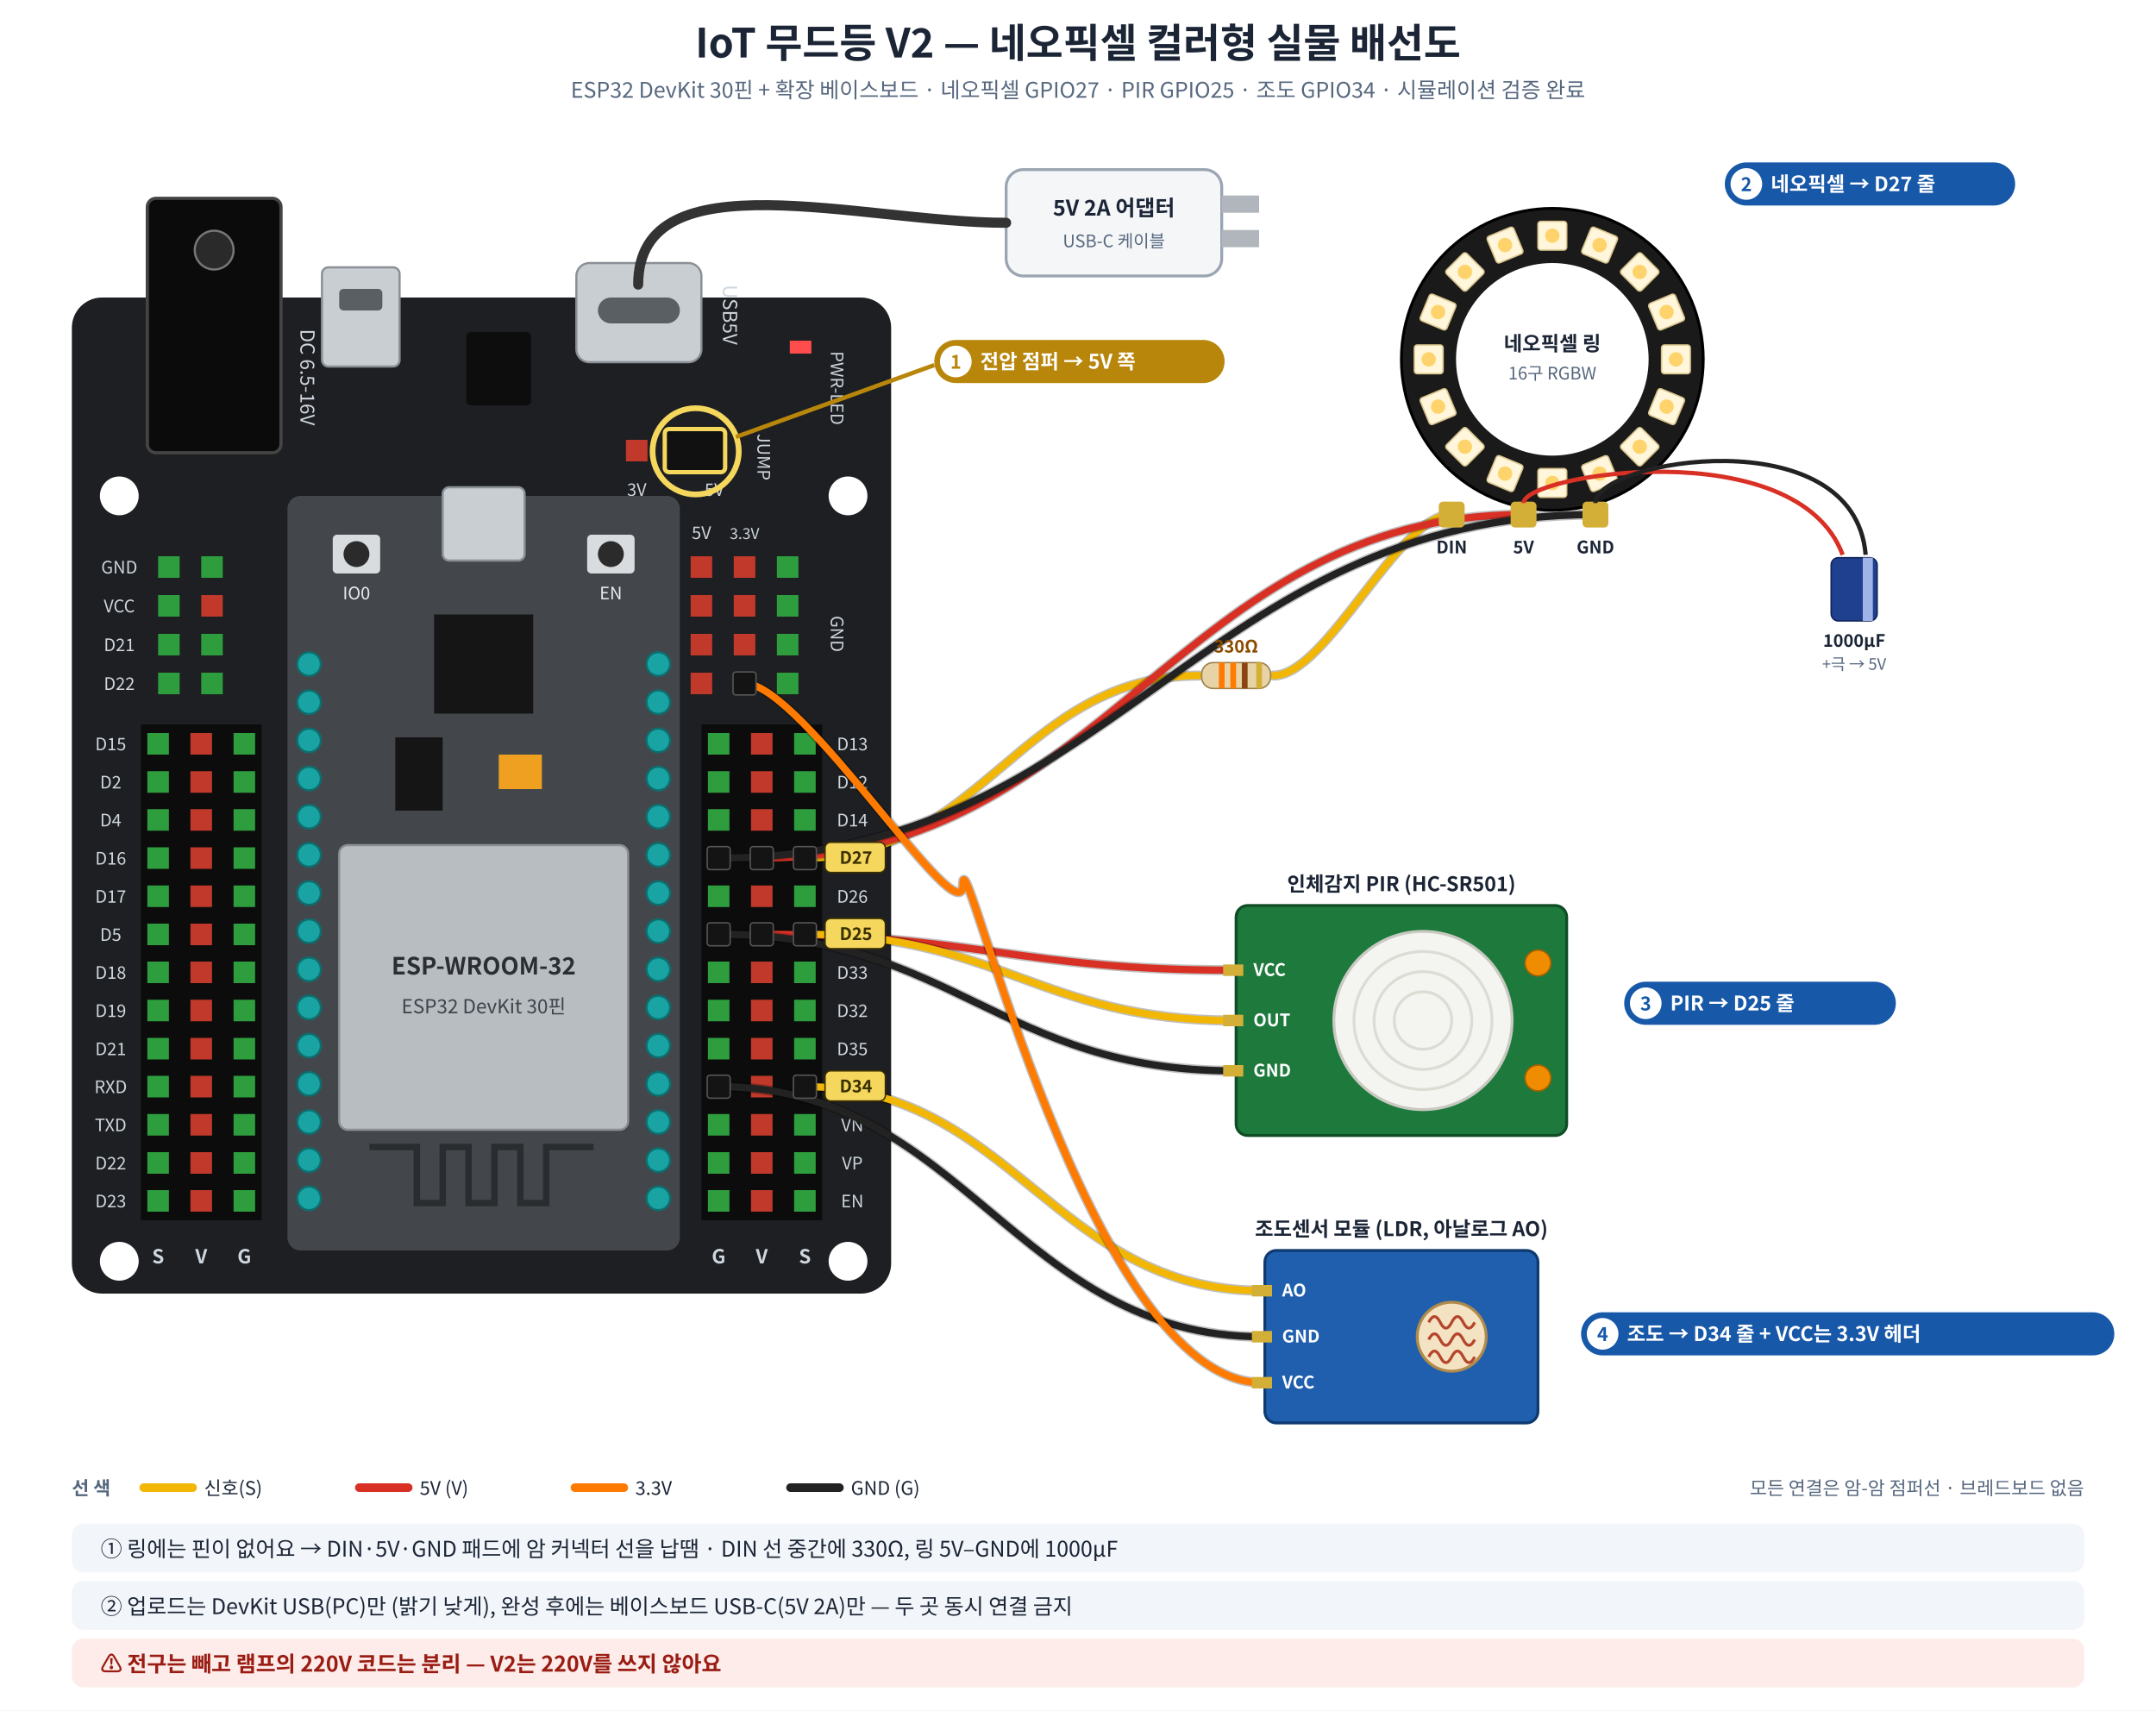
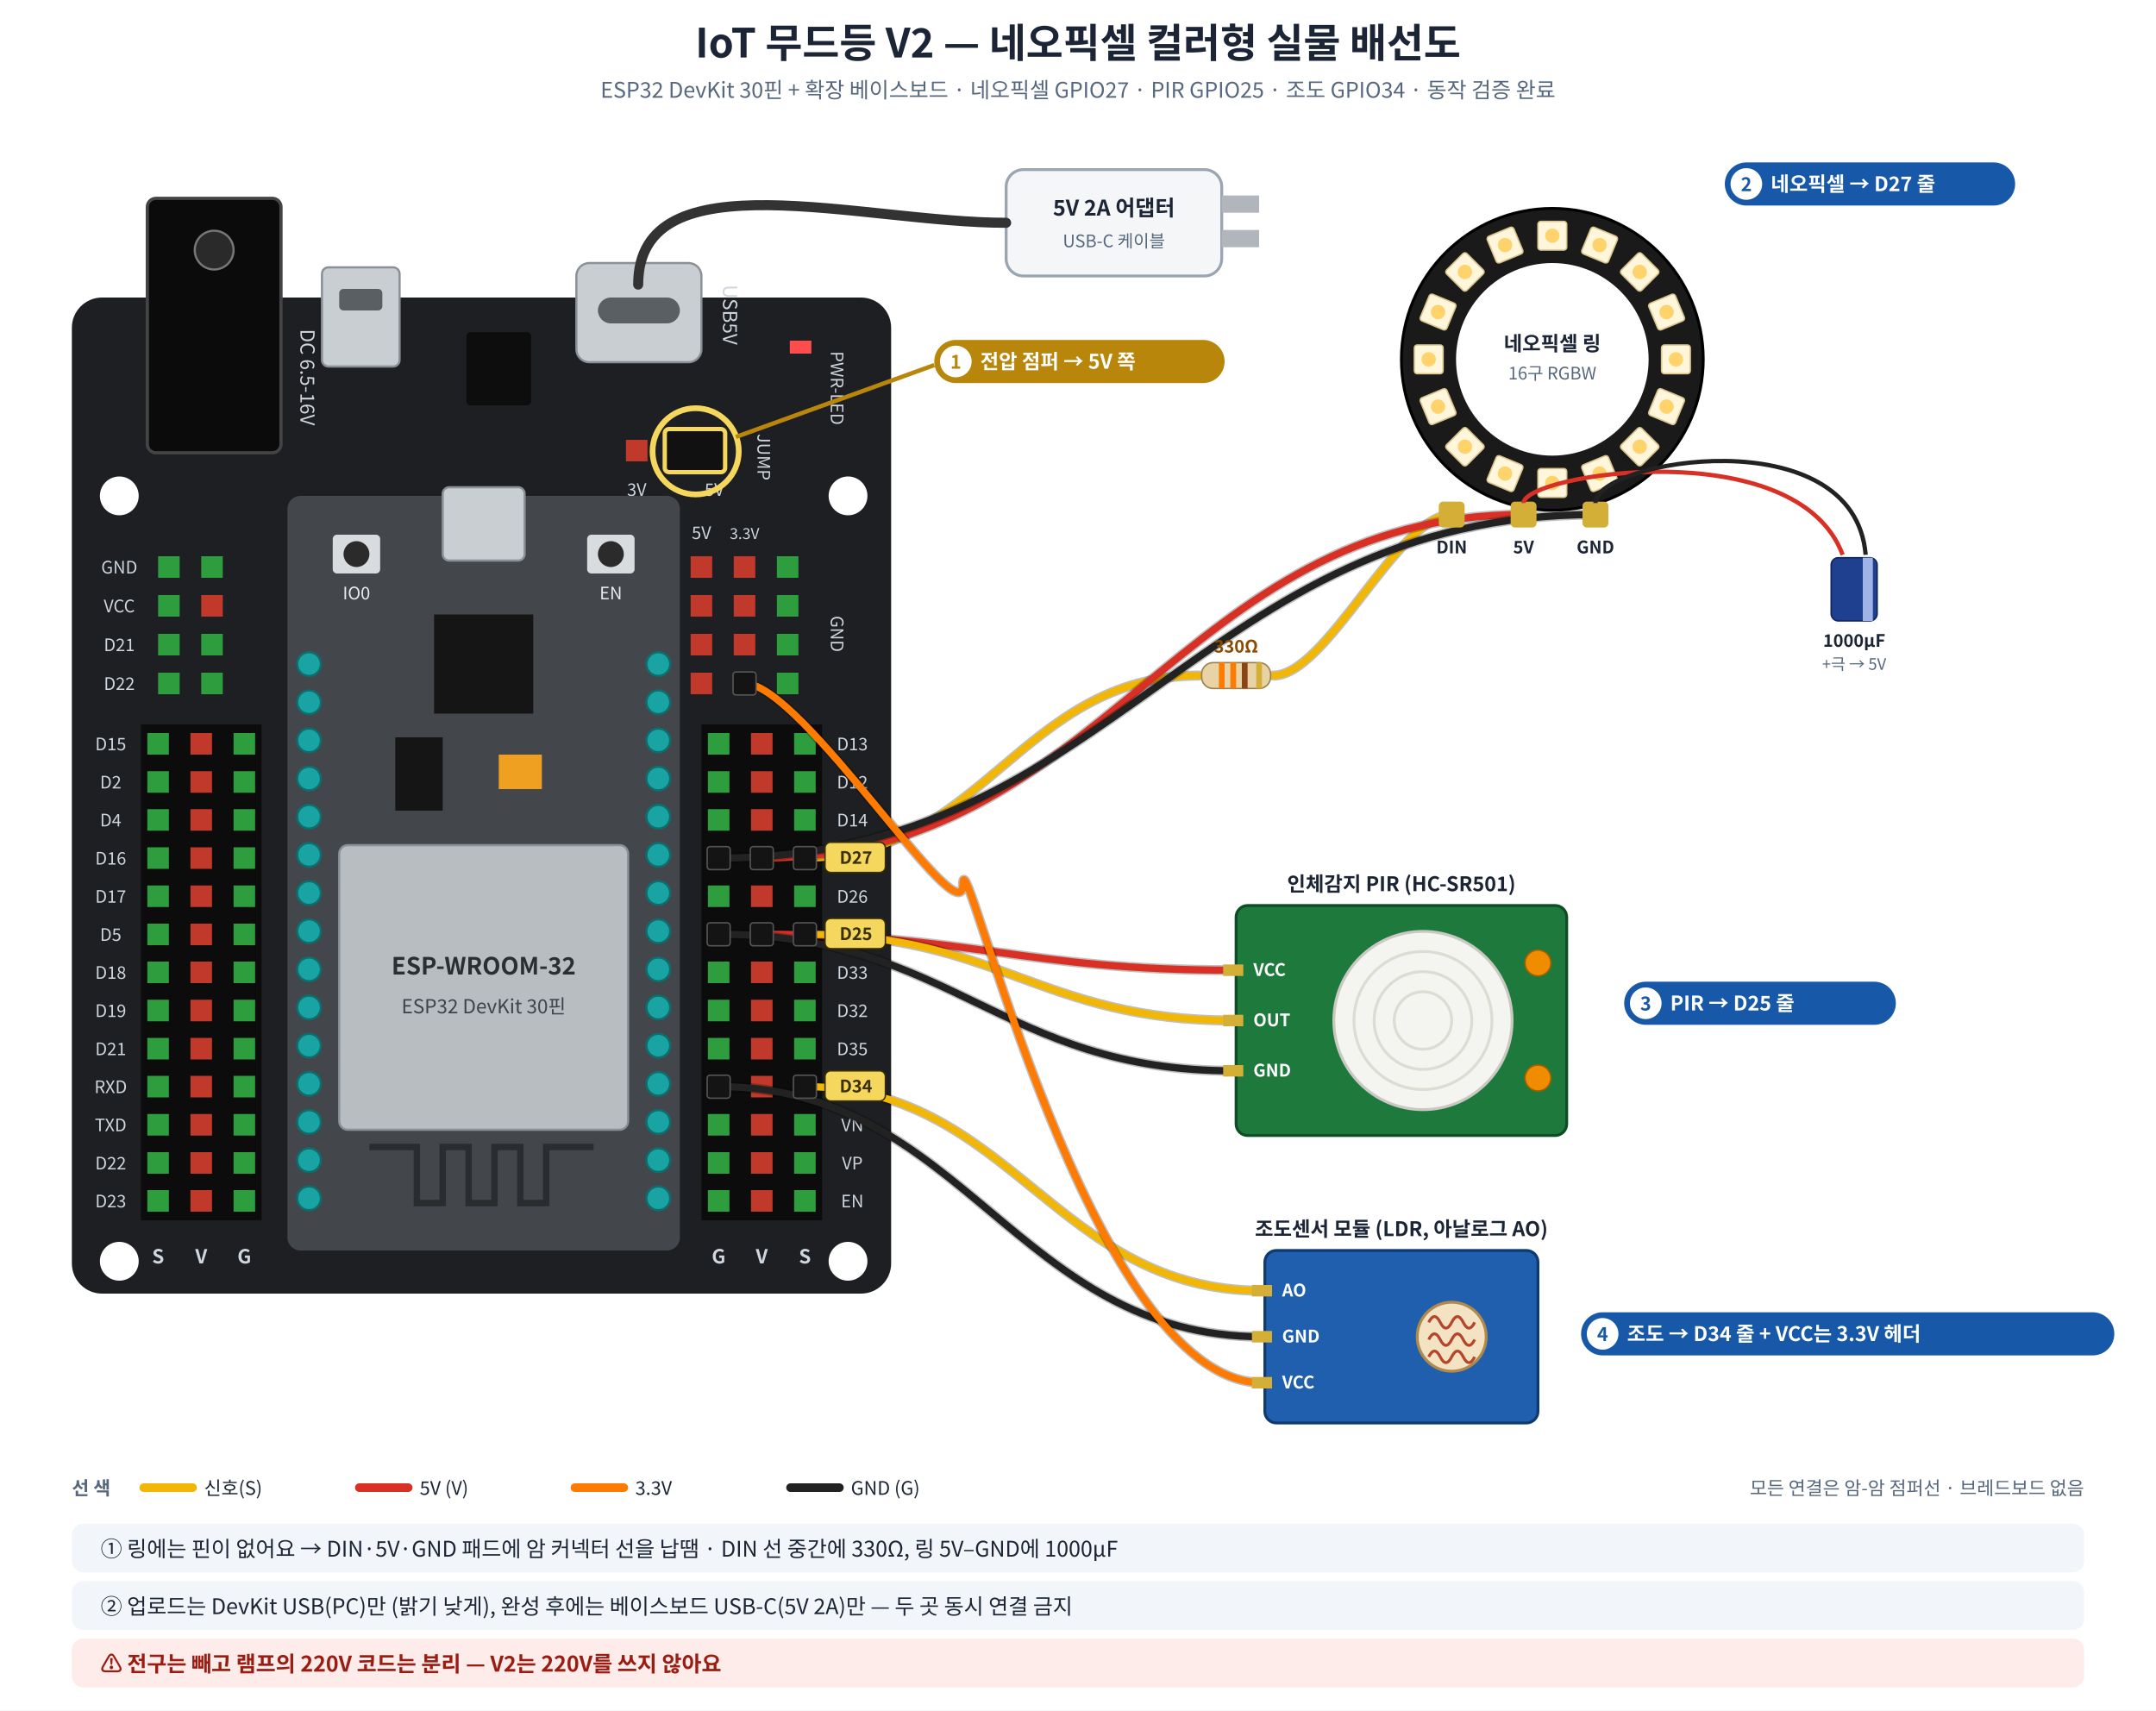
<svg xmlns="http://www.w3.org/2000/svg" width="1500" height="1190" viewBox="0 0 1500 1190" font-family="Pretendard, 'Noto Sans CJK KR', 'WenQuanYi Zen Hei', sans-serif">
  <rect width="1500" height="1190" fill="#ffffff" />
  <text x="750.0" y="40.0" font-size="28" font-weight="bold" fill="#1b2536" text-anchor="middle">IoT 무드등 V2 — 네오픽셀 컬러형 실물 배선도</text>
-   <text x="750.0" y="68.0" font-size="15" fill="#56677e" text-anchor="middle">ESP32 DevKit 30핀 + 확장 베이스보드 · 네오픽셀 GPIO27 · PIR GPIO25 · 조도 GPIO34 · 시뮬레이션 검증 완료</text>
+   <text x="750.0" y="68.0" font-size="15" fill="#56677e" text-anchor="middle">ESP32 DevKit 30핀 + 확장 베이스보드 · 네오픽셀 GPIO27 · PIR GPIO25 · 조도 GPIO34 · 동작 검증 완료</text>
  <g transform="translate(50,120) scale(1.5)">
    <rect x="0" y="58" width="380" height="462" rx="14" fill="#1d1f22" />
    <circle cx="22" cy="150" r="9" fill="#ffffff" />
    <circle cx="360" cy="150" r="9" fill="#ffffff" />
    <circle cx="22" cy="505" r="9" fill="#ffffff" />
    <circle cx="360" cy="505" r="9" fill="#ffffff" />
    <rect x="35" y="12" width="62" height="118" rx="4" fill="#0b0b0b" stroke="#444" stroke-width="1.5" />
    <circle cx="66" cy="36" r="9" fill="#2a2a2a" stroke="#777" />
    <text x="106.0" y="95.0" font-size="9" fill="#cfd6de" text-anchor="middle" transform="rotate(90 106 95)">DC 6.5-16V</text>
    <rect x="116" y="44" width="36" height="46" rx="3" fill="#c9ced3" stroke="#8a9096" />
    <rect x="124" y="54" width="20" height="10" rx="2" fill="#5a5f64" />
    <rect x="183" y="74" width="30" height="34" rx="2" fill="#0d0d0d" />
    <rect x="234" y="42" width="58" height="46" rx="6" fill="#c9ced3" stroke="#8a9096" />
    <rect x="244" y="58" width="38" height="12" rx="6" fill="#5a5f64" />
    <text x="302.0" y="66.0" font-size="9" fill="#cfd6de" text-anchor="middle" transform="rotate(90 302 66)">USB5V</text>
    <rect x="333" y="78" width="10" height="6" fill="#ff4d4d" />
    <text x="352.0" y="100.0" font-size="8" fill="#cfd6de" text-anchor="middle" transform="rotate(90 352 100)">PWR-LED</text>
    <rect x="257" y="124" width="10" height="10" fill="#c0392b" />
    <rect x="275" y="124" width="10" height="10" fill="#2e9d3e" />
    <rect x="293" y="124" width="10" height="10" fill="#c0392b" />
    <rect x="275" y="119" width="28" height="20" rx="2" fill="#111" stroke="#f5d75d" stroke-width="2" />
    <text x="262.0" y="150.0" font-size="8" fill="#cfd6de" text-anchor="middle">3V</text>
    <text x="298.0" y="150.0" font-size="8" fill="#cfd6de" text-anchor="middle">5V</text>
    <text x="318.0" y="132.0" font-size="8" fill="#cfd6de" text-anchor="middle" transform="rotate(90 318 132)">JUMP</text>
    <text x="22.0" y="186.0" font-size="8" fill="#cfd6de" text-anchor="middle">GND</text>
    <rect x="40" y="178" width="10" height="10" fill="#2e9d3e" />
    <rect x="60" y="178" width="10" height="10" fill="#2e9d3e" />
    <text x="22.0" y="204.0" font-size="8" fill="#cfd6de" text-anchor="middle">VCC</text>
    <rect x="40" y="196" width="10" height="10" fill="#2e9d3e" />
    <rect x="60" y="196" width="10" height="10" fill="#c0392b" />
    <text x="22.0" y="222.0" font-size="8" fill="#cfd6de" text-anchor="middle">D21</text>
    <rect x="40" y="214" width="10" height="10" fill="#2e9d3e" />
    <rect x="60" y="214" width="10" height="10" fill="#2e9d3e" />
    <text x="22.0" y="240.0" font-size="8" fill="#cfd6de" text-anchor="middle">D22</text>
    <rect x="40" y="232" width="10" height="10" fill="#2e9d3e" />
    <rect x="60" y="232" width="10" height="10" fill="#2e9d3e" />
    <text x="292.0" y="170.0" font-size="8" fill="#cfd6de" text-anchor="middle">5V</text>
    <text x="312.0" y="170.0" font-size="7" fill="#cfd6de" text-anchor="middle">3.3V</text>
    <text x="352.0" y="214.0" font-size="8" fill="#cfd6de" text-anchor="middle" transform="rotate(90 352 214)">GND</text>
    <rect x="287" y="178" width="10" height="10" fill="#c0392b" />
    <rect x="307" y="178" width="10" height="10" fill="#c0392b" />
    <rect x="327" y="178" width="10" height="10" fill="#2e9d3e" />
    <rect x="287" y="196" width="10" height="10" fill="#c0392b" />
    <rect x="307" y="196" width="10" height="10" fill="#c0392b" />
    <rect x="327" y="196" width="10" height="10" fill="#2e9d3e" />
    <rect x="287" y="214" width="10" height="10" fill="#c0392b" />
    <rect x="307" y="214" width="10" height="10" fill="#c0392b" />
    <rect x="327" y="214" width="10" height="10" fill="#2e9d3e" />
    <rect x="287" y="232" width="10" height="10" fill="#c0392b" />
    <rect x="307" y="232" width="10" height="10" fill="#c0392b" />
    <rect x="327" y="232" width="10" height="10" fill="#2e9d3e" />
    <rect x="100" y="150" width="182" height="350" rx="6" fill="#43474b" />
    <rect x="172" y="146" width="38" height="34" rx="3" fill="#c9ced3" stroke="#8a9096" />
    <rect x="121" y="168" width="22" height="18" rx="2" fill="#d8dcdf" />
    <circle cx="132" cy="177" r="6" fill="#2b2b2b" />
    <text x="132.0" y="198.0" font-size="8" fill="#e8ecef" text-anchor="middle">IO0</text>
    <rect x="239" y="168" width="22" height="18" rx="2" fill="#d8dcdf" />
    <circle cx="250" cy="177" r="6" fill="#2b2b2b" />
    <text x="250.0" y="198.0" font-size="8" fill="#e8ecef" text-anchor="middle">EN</text>
    <rect x="168" y="205" width="46" height="46" fill="#151515" />
    <rect x="150" y="262" width="22" height="34" fill="#151515" />
    <rect x="198" y="270" width="20" height="16" fill="#f0a020" />
    <rect x="124" y="312" width="134" height="132" rx="4" fill="#b8bdc2" stroke="#8a9096" />
    <text x="191.0" y="372.0" font-size="11" font-weight="bold" fill="#2b2f33" text-anchor="middle">ESP-WROOM-32</text>
    <text x="191.0" y="390.0" font-size="9" fill="#3d434a" text-anchor="middle">ESP32 DevKit 30핀</text>
    <path d="M138 452 h22 v26 h12 v-26 h12 v26 h12 v-26 h12 v26 h12 v-26 h22" fill="none" stroke="#2a2d30" stroke-width="3" />
    <circle cx="110" cy="228.0" r="5.5" fill="#1aa3a3" stroke="#0d6e6e" />
    <circle cx="272" cy="228.0" r="5.5" fill="#1aa3a3" stroke="#0d6e6e" />
    <circle cx="110" cy="245.7" r="5.5" fill="#1aa3a3" stroke="#0d6e6e" />
    <circle cx="272" cy="245.7" r="5.5" fill="#1aa3a3" stroke="#0d6e6e" />
    <circle cx="110" cy="263.4" r="5.5" fill="#1aa3a3" stroke="#0d6e6e" />
    <circle cx="272" cy="263.4" r="5.5" fill="#1aa3a3" stroke="#0d6e6e" />
    <circle cx="110" cy="281.1" r="5.5" fill="#1aa3a3" stroke="#0d6e6e" />
    <circle cx="272" cy="281.1" r="5.5" fill="#1aa3a3" stroke="#0d6e6e" />
    <circle cx="110" cy="298.8" r="5.5" fill="#1aa3a3" stroke="#0d6e6e" />
    <circle cx="272" cy="298.8" r="5.5" fill="#1aa3a3" stroke="#0d6e6e" />
    <circle cx="110" cy="316.5" r="5.5" fill="#1aa3a3" stroke="#0d6e6e" />
    <circle cx="272" cy="316.5" r="5.5" fill="#1aa3a3" stroke="#0d6e6e" />
    <circle cx="110" cy="334.2" r="5.5" fill="#1aa3a3" stroke="#0d6e6e" />
    <circle cx="272" cy="334.2" r="5.5" fill="#1aa3a3" stroke="#0d6e6e" />
    <circle cx="110" cy="351.9" r="5.5" fill="#1aa3a3" stroke="#0d6e6e" />
    <circle cx="272" cy="351.9" r="5.5" fill="#1aa3a3" stroke="#0d6e6e" />
    <circle cx="110" cy="369.6" r="5.5" fill="#1aa3a3" stroke="#0d6e6e" />
    <circle cx="272" cy="369.6" r="5.5" fill="#1aa3a3" stroke="#0d6e6e" />
    <circle cx="110" cy="387.3" r="5.5" fill="#1aa3a3" stroke="#0d6e6e" />
    <circle cx="272" cy="387.3" r="5.5" fill="#1aa3a3" stroke="#0d6e6e" />
    <circle cx="110" cy="405.0" r="5.5" fill="#1aa3a3" stroke="#0d6e6e" />
    <circle cx="272" cy="405.0" r="5.5" fill="#1aa3a3" stroke="#0d6e6e" />
    <circle cx="110" cy="422.7" r="5.5" fill="#1aa3a3" stroke="#0d6e6e" />
    <circle cx="272" cy="422.7" r="5.5" fill="#1aa3a3" stroke="#0d6e6e" />
    <circle cx="110" cy="440.4" r="5.5" fill="#1aa3a3" stroke="#0d6e6e" />
    <circle cx="272" cy="440.4" r="5.5" fill="#1aa3a3" stroke="#0d6e6e" />
    <circle cx="110" cy="458.1" r="5.5" fill="#1aa3a3" stroke="#0d6e6e" />
    <circle cx="272" cy="458.1" r="5.5" fill="#1aa3a3" stroke="#0d6e6e" />
    <circle cx="110" cy="475.8" r="5.5" fill="#1aa3a3" stroke="#0d6e6e" />
    <circle cx="272" cy="475.8" r="5.5" fill="#1aa3a3" stroke="#0d6e6e" />
    <rect x="32" y="256" width="56" height="230" fill="#0c0c0c" />
    <rect x="35" y="260.0" width="10" height="10" fill="#2e9d3e" />
    <rect x="55" y="260.0" width="10" height="10" fill="#c0392b" />
    <rect x="75" y="260.0" width="10" height="10" fill="#2e9d3e" />
    <text x="18.0" y="268.0" font-size="8" fill="#cfd6de" text-anchor="middle">D15</text>
    <rect x="35" y="277.7" width="10" height="10" fill="#2e9d3e" />
    <rect x="55" y="277.7" width="10" height="10" fill="#c0392b" />
    <rect x="75" y="277.7" width="10" height="10" fill="#2e9d3e" />
    <text x="18.0" y="285.7" font-size="8" fill="#cfd6de" text-anchor="middle">D2</text>
    <rect x="35" y="295.3" width="10" height="10" fill="#2e9d3e" />
    <rect x="55" y="295.3" width="10" height="10" fill="#c0392b" />
    <rect x="75" y="295.3" width="10" height="10" fill="#2e9d3e" />
    <text x="18.0" y="303.3" font-size="8" fill="#cfd6de" text-anchor="middle">D4</text>
    <rect x="35" y="313.0" width="10" height="10" fill="#2e9d3e" />
    <rect x="55" y="313.0" width="10" height="10" fill="#c0392b" />
    <rect x="75" y="313.0" width="10" height="10" fill="#2e9d3e" />
    <text x="18.0" y="321.0" font-size="8" fill="#cfd6de" text-anchor="middle">D16</text>
    <rect x="35" y="330.7" width="10" height="10" fill="#2e9d3e" />
    <rect x="55" y="330.7" width="10" height="10" fill="#c0392b" />
    <rect x="75" y="330.7" width="10" height="10" fill="#2e9d3e" />
    <text x="18.0" y="338.7" font-size="8" fill="#cfd6de" text-anchor="middle">D17</text>
    <rect x="35" y="348.4" width="10" height="10" fill="#2e9d3e" />
    <rect x="55" y="348.4" width="10" height="10" fill="#c0392b" />
    <rect x="75" y="348.4" width="10" height="10" fill="#2e9d3e" />
    <text x="18.0" y="356.4" font-size="8" fill="#cfd6de" text-anchor="middle">D5</text>
    <rect x="35" y="366.0" width="10" height="10" fill="#2e9d3e" />
    <rect x="55" y="366.0" width="10" height="10" fill="#c0392b" />
    <rect x="75" y="366.0" width="10" height="10" fill="#2e9d3e" />
    <text x="18.0" y="374.0" font-size="8" fill="#cfd6de" text-anchor="middle">D18</text>
    <rect x="35" y="383.7" width="10" height="10" fill="#2e9d3e" />
    <rect x="55" y="383.7" width="10" height="10" fill="#c0392b" />
    <rect x="75" y="383.7" width="10" height="10" fill="#2e9d3e" />
    <text x="18.0" y="391.7" font-size="8" fill="#cfd6de" text-anchor="middle">D19</text>
    <rect x="35" y="401.4" width="10" height="10" fill="#2e9d3e" />
    <rect x="55" y="401.4" width="10" height="10" fill="#c0392b" />
    <rect x="75" y="401.4" width="10" height="10" fill="#2e9d3e" />
    <text x="18.0" y="409.4" font-size="8" fill="#cfd6de" text-anchor="middle">D21</text>
    <rect x="35" y="419.0" width="10" height="10" fill="#2e9d3e" />
    <rect x="55" y="419.0" width="10" height="10" fill="#c0392b" />
    <rect x="75" y="419.0" width="10" height="10" fill="#2e9d3e" />
    <text x="18.0" y="427.0" font-size="8" fill="#cfd6de" text-anchor="middle">RXD</text>
    <rect x="35" y="436.7" width="10" height="10" fill="#2e9d3e" />
    <rect x="55" y="436.7" width="10" height="10" fill="#c0392b" />
    <rect x="75" y="436.7" width="10" height="10" fill="#2e9d3e" />
    <text x="18.0" y="444.7" font-size="8" fill="#cfd6de" text-anchor="middle">TXD</text>
    <rect x="35" y="454.4" width="10" height="10" fill="#2e9d3e" />
    <rect x="55" y="454.4" width="10" height="10" fill="#c0392b" />
    <rect x="75" y="454.4" width="10" height="10" fill="#2e9d3e" />
    <text x="18.0" y="462.4" font-size="8" fill="#cfd6de" text-anchor="middle">D22</text>
    <rect x="35" y="472.0" width="10" height="10" fill="#2e9d3e" />
    <rect x="55" y="472.0" width="10" height="10" fill="#c0392b" />
    <rect x="75" y="472.0" width="10" height="10" fill="#2e9d3e" />
    <text x="18.0" y="480.0" font-size="8" fill="#cfd6de" text-anchor="middle">D23</text>
    <text x="40.0" y="506.0" font-size="9" font-weight="bold" fill="#cfd6de" text-anchor="middle">S</text>
    <text x="60.0" y="506.0" font-size="9" font-weight="bold" fill="#cfd6de" text-anchor="middle">V</text>
    <text x="80.0" y="506.0" font-size="9" font-weight="bold" fill="#cfd6de" text-anchor="middle">G</text>
    <rect x="292" y="256" width="56" height="230" fill="#0c0c0c" />
    <rect x="295" y="260.0" width="10" height="10" fill="#2e9d3e" />
    <rect x="315" y="260.0" width="10" height="10" fill="#c0392b" />
    <rect x="335" y="260.0" width="10" height="10" fill="#2e9d3e" />
    <text x="362.0" y="268.0" font-size="8" fill="#cfd6de" text-anchor="middle">D13</text>
    <rect x="295" y="277.7" width="10" height="10" fill="#2e9d3e" />
    <rect x="315" y="277.7" width="10" height="10" fill="#c0392b" />
    <rect x="335" y="277.7" width="10" height="10" fill="#2e9d3e" />
    <text x="362.0" y="285.7" font-size="8" fill="#cfd6de" text-anchor="middle">D12</text>
    <rect x="295" y="295.3" width="10" height="10" fill="#2e9d3e" />
    <rect x="315" y="295.3" width="10" height="10" fill="#c0392b" />
    <rect x="335" y="295.3" width="10" height="10" fill="#2e9d3e" />
    <text x="362.0" y="303.3" font-size="8" fill="#cfd6de" text-anchor="middle">D14</text>
    <rect x="295" y="313.0" width="10" height="10" fill="#2e9d3e" />
    <rect x="315" y="313.0" width="10" height="10" fill="#c0392b" />
    <rect x="335" y="313.0" width="10" height="10" fill="#2e9d3e" />
    <text x="362.0" y="321.0" font-size="8" fill="#cfd6de" text-anchor="middle">D27</text>
    <rect x="295" y="330.7" width="10" height="10" fill="#2e9d3e" />
    <rect x="315" y="330.7" width="10" height="10" fill="#c0392b" />
    <rect x="335" y="330.7" width="10" height="10" fill="#2e9d3e" />
    <text x="362.0" y="338.7" font-size="8" fill="#cfd6de" text-anchor="middle">D26</text>
    <rect x="295" y="348.4" width="10" height="10" fill="#2e9d3e" />
    <rect x="315" y="348.4" width="10" height="10" fill="#c0392b" />
    <rect x="335" y="348.4" width="10" height="10" fill="#2e9d3e" />
    <text x="362.0" y="356.4" font-size="8" fill="#cfd6de" text-anchor="middle">D25</text>
    <rect x="295" y="366.0" width="10" height="10" fill="#2e9d3e" />
    <rect x="315" y="366.0" width="10" height="10" fill="#c0392b" />
    <rect x="335" y="366.0" width="10" height="10" fill="#2e9d3e" />
    <text x="362.0" y="374.0" font-size="8" fill="#cfd6de" text-anchor="middle">D33</text>
    <rect x="295" y="383.7" width="10" height="10" fill="#2e9d3e" />
    <rect x="315" y="383.7" width="10" height="10" fill="#c0392b" />
    <rect x="335" y="383.7" width="10" height="10" fill="#2e9d3e" />
    <text x="362.0" y="391.7" font-size="8" fill="#cfd6de" text-anchor="middle">D32</text>
    <rect x="295" y="401.4" width="10" height="10" fill="#2e9d3e" />
    <rect x="315" y="401.4" width="10" height="10" fill="#c0392b" />
    <rect x="335" y="401.4" width="10" height="10" fill="#2e9d3e" />
    <text x="362.0" y="409.4" font-size="8" fill="#cfd6de" text-anchor="middle">D35</text>
    <rect x="295" y="419.0" width="10" height="10" fill="#2e9d3e" />
    <rect x="315" y="419.0" width="10" height="10" fill="#c0392b" />
    <rect x="335" y="419.0" width="10" height="10" fill="#2e9d3e" />
    <text x="362.0" y="427.0" font-size="8" fill="#cfd6de" text-anchor="middle">D34</text>
    <rect x="295" y="436.7" width="10" height="10" fill="#2e9d3e" />
    <rect x="315" y="436.7" width="10" height="10" fill="#c0392b" />
    <rect x="335" y="436.7" width="10" height="10" fill="#2e9d3e" />
    <text x="362.0" y="444.7" font-size="8" fill="#cfd6de" text-anchor="middle">VN</text>
    <rect x="295" y="454.4" width="10" height="10" fill="#2e9d3e" />
    <rect x="315" y="454.4" width="10" height="10" fill="#c0392b" />
    <rect x="335" y="454.4" width="10" height="10" fill="#2e9d3e" />
    <text x="362.0" y="462.4" font-size="8" fill="#cfd6de" text-anchor="middle">VP</text>
    <rect x="295" y="472.0" width="10" height="10" fill="#2e9d3e" />
    <rect x="315" y="472.0" width="10" height="10" fill="#c0392b" />
    <rect x="335" y="472.0" width="10" height="10" fill="#2e9d3e" />
    <text x="362.0" y="480.0" font-size="8" fill="#cfd6de" text-anchor="middle">EN</text>
    <text x="300.0" y="506.0" font-size="9" font-weight="bold" fill="#cfd6de" text-anchor="middle">G</text>
    <text x="320.0" y="506.0" font-size="9" font-weight="bold" fill="#cfd6de" text-anchor="middle">V</text>
    <text x="340.0" y="506.0" font-size="9" font-weight="bold" fill="#cfd6de" text-anchor="middle">S</text>
  </g>
  <path d="M560.0 597.0 C 683.3 597.0, 710.7 470.0, 834.0 470.0" fill="none" stroke="#000" stroke-opacity="0.25" stroke-width="7" stroke-linecap="round" />
  <path d="M560.0 597.0 C 683.3 597.0, 710.7 470.0, 834.0 470.0" fill="none" stroke="#f2b705" stroke-width="5" stroke-linecap="round" />
  <path d="M886.0 470.0 C 923.2 470.0, 972.8 358.0, 1010.0 358.0" fill="none" stroke="#000" stroke-opacity="0.25" stroke-width="7" stroke-linecap="round" />
  <path d="M886.0 470.0 C 923.2 470.0, 972.8 358.0, 1010.0 358.0" fill="none" stroke="#f2b705" stroke-width="5" stroke-linecap="round" />
  <path d="M530.0 597.0 C 768.5 597.0, 821.5 358.0, 1060.0 358.0" fill="none" stroke="#000" stroke-opacity="0.25" stroke-width="7" stroke-linecap="round" />
  <path d="M530.0 597.0 C 768.5 597.0, 821.5 358.0, 1060.0 358.0" fill="none" stroke="#d93025" stroke-width="5" stroke-linecap="round" />
  <path d="M500.0 597.0 C 774.5 597.0, 835.5 358.0, 1110.0 358.0" fill="none" stroke="#000" stroke-opacity="0.25" stroke-width="7" stroke-linecap="round" />
  <path d="M500.0 597.0 C 774.5 597.0, 835.5 358.0, 1110.0 358.0" fill="none" stroke="#222222" stroke-width="5" stroke-linecap="round" />
  <circle cx="1080" cy="250" r="105" fill="#1a1a1a" stroke="#000" stroke-width="2" />
  <circle cx="1080" cy="250" r="67" fill="#ffffff" />
  <rect x="1070.0" y="154.0" width="20" height="20" rx="2" fill="#fff6dc" stroke="#d8c48c" transform="rotate(-90.0 1080.0 164.0)" />
  <circle cx="1080.0" cy="164.0" r="5" fill="#ffd36b" />
  <rect x="1102.9" y="160.5" width="20" height="20" rx="2" fill="#fff6dc" stroke="#d8c48c" transform="rotate(-67.5 1112.9 170.5)" />
  <circle cx="1112.9" cy="170.5" r="5" fill="#ffd36b" />
  <rect x="1130.8" y="179.2" width="20" height="20" rx="2" fill="#fff6dc" stroke="#d8c48c" transform="rotate(-45.0 1140.8 189.2)" />
  <circle cx="1140.8" cy="189.2" r="5" fill="#ffd36b" />
  <rect x="1149.5" y="207.1" width="20" height="20" rx="2" fill="#fff6dc" stroke="#d8c48c" transform="rotate(-22.5 1159.5 217.1)" />
  <circle cx="1159.5" cy="217.1" r="5" fill="#ffd36b" />
  <rect x="1156.0" y="240.0" width="20" height="20" rx="2" fill="#fff6dc" stroke="#d8c48c" transform="rotate(0.0 1166.0 250.0)" />
  <circle cx="1166.0" cy="250.0" r="5" fill="#ffd36b" />
  <rect x="1149.5" y="272.9" width="20" height="20" rx="2" fill="#fff6dc" stroke="#d8c48c" transform="rotate(22.5 1159.5 282.9)" />
  <circle cx="1159.5" cy="282.9" r="5" fill="#ffd36b" />
  <rect x="1130.8" y="300.8" width="20" height="20" rx="2" fill="#fff6dc" stroke="#d8c48c" transform="rotate(45.0 1140.8 310.8)" />
  <circle cx="1140.8" cy="310.8" r="5" fill="#ffd36b" />
  <rect x="1102.9" y="319.5" width="20" height="20" rx="2" fill="#fff6dc" stroke="#d8c48c" transform="rotate(67.5 1112.9 329.5)" />
  <circle cx="1112.9" cy="329.5" r="5" fill="#ffd36b" />
  <rect x="1070.0" y="326.0" width="20" height="20" rx="2" fill="#fff6dc" stroke="#d8c48c" transform="rotate(90.0 1080.0 336.0)" />
  <circle cx="1080.0" cy="336.0" r="5" fill="#ffd36b" />
  <rect x="1037.1" y="319.5" width="20" height="20" rx="2" fill="#fff6dc" stroke="#d8c48c" transform="rotate(112.5 1047.1 329.5)" />
  <circle cx="1047.1" cy="329.5" r="5" fill="#ffd36b" />
  <rect x="1009.2" y="300.8" width="20" height="20" rx="2" fill="#fff6dc" stroke="#d8c48c" transform="rotate(135.0 1019.2 310.8)" />
  <circle cx="1019.2" cy="310.8" r="5" fill="#ffd36b" />
  <rect x="990.5" y="272.9" width="20" height="20" rx="2" fill="#fff6dc" stroke="#d8c48c" transform="rotate(157.5 1000.5 282.9)" />
  <circle cx="1000.5" cy="282.9" r="5" fill="#ffd36b" />
  <rect x="984.0" y="240.0" width="20" height="20" rx="2" fill="#fff6dc" stroke="#d8c48c" transform="rotate(180.0 994.0 250.0)" />
  <circle cx="994.0" cy="250.0" r="5" fill="#ffd36b" />
  <rect x="990.5" y="207.1" width="20" height="20" rx="2" fill="#fff6dc" stroke="#d8c48c" transform="rotate(202.5 1000.5 217.1)" />
  <circle cx="1000.5" cy="217.1" r="5" fill="#ffd36b" />
  <rect x="1009.2" y="179.2" width="20" height="20" rx="2" fill="#fff6dc" stroke="#d8c48c" transform="rotate(225.0 1019.2 189.2)" />
  <circle cx="1019.2" cy="189.2" r="5" fill="#ffd36b" />
  <rect x="1037.1" y="160.5" width="20" height="20" rx="2" fill="#fff6dc" stroke="#d8c48c" transform="rotate(247.5 1047.1 170.5)" />
  <circle cx="1047.1" cy="170.5" r="5" fill="#ffd36b" />
  <text x="1080.0" y="244.0" font-size="14" font-weight="bold" fill="#1b2536" text-anchor="middle">네오픽셀 링</text>
  <text x="1080.0" y="264.0" font-size="12" fill="#56677e" text-anchor="middle">16구 RGBW</text>
  <rect x="1001" y="349" width="18" height="18" rx="3" fill="#d4af37" />
  <text x="1010.0" y="385.0" font-size="12" font-weight="bold" fill="#1b2536" text-anchor="middle">DIN</text>
  <rect x="1051" y="349" width="18" height="18" rx="3" fill="#d4af37" />
  <text x="1060.0" y="385.0" font-size="12" font-weight="bold" fill="#1b2536" text-anchor="middle">5V</text>
  <rect x="1101" y="349" width="18" height="18" rx="3" fill="#d4af37" />
  <text x="1110.0" y="385.0" font-size="12" font-weight="bold" fill="#1b2536" text-anchor="middle">GND</text>
  <rect x="836" y="461" width="48" height="18" rx="8" fill="#e8d3a6" stroke="#9a7f4a" />
  <rect x="848" y="461" width="4" height="18" fill="#ff7a00" />
  <rect x="856" y="461" width="4" height="18" fill="#ff7a00" />
  <rect x="864" y="461" width="4" height="18" fill="#8b4513" />
  <rect x="874" y="461" width="4" height="18" fill="#d4af37" />
  <text x="860.0" y="454.0" font-size="12" font-weight="bold" fill="#8a4b00" text-anchor="middle">330Ω</text>
  <path d="M1060 350 C 1060 330, 1250 300, 1282 386" fill="none" stroke="#d93025" stroke-width="3" />
  <path d="M1110 350 C 1110 320, 1290 290, 1298 386" fill="none" stroke="#222222" stroke-width="3" />
  <rect x="1274" y="388" width="32" height="44" rx="5" fill="#1f3f8f" stroke="#10245a" />
  <rect x="1296" y="388" width="7" height="44" fill="#9fb3e6" />
  <text x="1290.0" y="450.0" font-size="12" font-weight="bold" fill="#1b2536" text-anchor="middle">1000µF</text>
  <text x="1290.0" y="466.0" font-size="11" fill="#56677e" text-anchor="middle">+극 → 5V</text>
  <rect x="492.0" y="589.015" width="16" height="16" rx="2" fill="#141414" stroke="#555" stroke-width="1" />
  <rect x="522.0" y="589.015" width="16" height="16" rx="2" fill="#141414" stroke="#555" stroke-width="1" />
  <rect x="552.0" y="589.015" width="16" height="16" rx="2" fill="#141414" stroke="#555" stroke-width="1" />
  <path d="M530.0 650.0 C 677.6 650.0, 710.4 675.0, 858.0 675.0" fill="none" stroke="#000" stroke-opacity="0.25" stroke-width="7" stroke-linecap="round" />
  <path d="M530.0 650.0 C 677.6 650.0, 710.4 675.0, 858.0 675.0" fill="none" stroke="#d93025" stroke-width="5" stroke-linecap="round" />
  <path d="M560.0 650.0 C 694.1 650.0, 723.9 710.0, 858.0 710.0" fill="none" stroke="#000" stroke-opacity="0.25" stroke-width="7" stroke-linecap="round" />
  <path d="M560.0 650.0 C 694.1 650.0, 723.9 710.0, 858.0 710.0" fill="none" stroke="#f2b705" stroke-width="5" stroke-linecap="round" />
  <path d="M500.0 650.0 C 661.1 650.0, 696.9 745.0, 858.0 745.0" fill="none" stroke="#000" stroke-opacity="0.25" stroke-width="7" stroke-linecap="round" />
  <path d="M500.0 650.0 C 661.1 650.0, 696.9 745.0, 858.0 745.0" fill="none" stroke="#222222" stroke-width="5" stroke-linecap="round" />
  <path d="M560.0 756.0 C 703.1 756.0, 734.9 898.0, 878.0 898.0" fill="none" stroke="#000" stroke-opacity="0.25" stroke-width="7" stroke-linecap="round" />
  <path d="M560.0 756.0 C 703.1 756.0, 734.9 898.0, 878.0 898.0" fill="none" stroke="#f2b705" stroke-width="5" stroke-linecap="round" />
  <path d="M500.0 756.0 C 670.1 756.0, 707.9 930.0, 878.0 930.0" fill="none" stroke="#000" stroke-opacity="0.25" stroke-width="7" stroke-linecap="round" />
  <path d="M500.0 756.0 C 670.1 756.0, 707.9 930.0, 878.0 930.0" fill="none" stroke="#222222" stroke-width="5" stroke-linecap="round" />
  <path d="M518.0 475.5 C 558.0 475.5, 670.0 655.0, 670.0 615.0 S 758.0 962.0, 878.0 962.0" fill="none" stroke="#000" stroke-opacity="0.25" stroke-width="7" stroke-linecap="round" />
  <path d="M518.0 475.5 C 558.0 475.5, 670.0 655.0, 670.0 615.0 S 758.0 962.0, 878.0 962.0" fill="none" stroke="#ff7a00" stroke-width="5" stroke-linecap="round" />
  <rect x="860" y="630" width="230" height="160" rx="8" fill="#1e7a3c" stroke="#0f4d24" stroke-width="2" />
  <circle cx="990" cy="710" r="62" fill="#f4f4f1" stroke="#c9c9c2" stroke-width="2" />
  <circle cx="990" cy="710" r="48" fill="none" stroke="#dcdcd4" stroke-width="2" />
  <circle cx="990" cy="710" r="34" fill="none" stroke="#dcdcd4" stroke-width="2" />
  <circle cx="990" cy="710" r="20" fill="none" stroke="#dcdcd4" stroke-width="2" />
  <circle cx="1070" cy="670" r="9" fill="#f08c00" stroke="#a35f00" />
  <circle cx="1070" cy="750" r="9" fill="#f08c00" stroke="#a35f00" />
  <text x="975.0" y="620.0" font-size="14" font-weight="bold" fill="#1b2536" text-anchor="middle">인체감지 PIR (HC-SR501)</text>
  <rect x="851" y="671" width="14" height="8" fill="#d4af37" />
  <text x="872.0" y="679.0" font-size="12" font-weight="bold" fill="#ffffff" text-anchor="start">VCC</text>
  <rect x="851" y="706" width="14" height="8" fill="#d4af37" />
  <text x="872.0" y="714.0" font-size="12" font-weight="bold" fill="#ffffff" text-anchor="start">OUT</text>
  <rect x="851" y="741" width="14" height="8" fill="#d4af37" />
  <text x="872.0" y="749.0" font-size="12" font-weight="bold" fill="#ffffff" text-anchor="start">GND</text>
  <rect x="880" y="870" width="190" height="120" rx="8" fill="#1f5fae" stroke="#0e3a70" stroke-width="2" />
  <circle cx="1010" cy="930" r="24" fill="#f3e3c3" stroke="#b08a4a" stroke-width="2" />
  <path d="M994 920 q4 -8 8 0 t8 0 t8 0 t8 0 M994 932 q4 -8 8 0 t8 0 t8 0 t8 0 M994 944 q4 -8 8 0 t8 0 t8 0 t8 0" fill="none" stroke="#b5452b" stroke-width="2" />
  <text x="975.0" y="860.0" font-size="14" font-weight="bold" fill="#1b2536" text-anchor="middle">조도센서 모듈 (LDR, 아날로그 AO)</text>
  <rect x="871" y="894" width="14" height="8" fill="#d4af37" />
  <text x="892.0" y="902.0" font-size="12" font-weight="bold" fill="#ffffff" text-anchor="start">AO</text>
  <rect x="871" y="926" width="14" height="8" fill="#d4af37" />
  <text x="892.0" y="934.0" font-size="12" font-weight="bold" fill="#ffffff" text-anchor="start">GND</text>
  <rect x="871" y="958" width="14" height="8" fill="#d4af37" />
  <text x="892.0" y="966.0" font-size="12" font-weight="bold" fill="#ffffff" text-anchor="start">VCC</text>
  <rect x="492.0" y="642.025" width="16" height="16" rx="2" fill="#141414" stroke="#555" stroke-width="1" />
  <rect x="522.0" y="642.025" width="16" height="16" rx="2" fill="#141414" stroke="#555" stroke-width="1" />
  <rect x="552.0" y="642.025" width="16" height="16" rx="2" fill="#141414" stroke="#555" stroke-width="1" />
  <rect x="492.0" y="748.045" width="16" height="16" rx="2" fill="#141414" stroke="#555" stroke-width="1" />
  <rect x="552.0" y="748.045" width="16" height="16" rx="2" fill="#141414" stroke="#555" stroke-width="1" />
  <rect x="510.0" y="467.5" width="16" height="16" rx="2" fill="#141414" stroke="#555" stroke-width="1" />
  <rect x="700" y="118" width="150" height="74" rx="12" fill="#f4f6f8" stroke="#9aa5b1" stroke-width="2" />
  <rect x="850" y="136" width="26" height="12" fill="#b0b6bc" />
  <rect x="850" y="160" width="26" height="12" fill="#b0b6bc" />
  <text x="775.0" y="150.0" font-size="15" font-weight="bold" fill="#1b2536" text-anchor="middle">5V 2A 어댑터</text>
  <text x="775.0" y="172.0" font-size="12" fill="#56677e" text-anchor="middle">USB-C 케이블</text>
  <path d="M700 155 C 600 155, 444 108, 444 198" fill="none" stroke="#333" stroke-width="7" stroke-linecap="round" />
  <circle cx="484" cy="314" r="30" fill="none" stroke="#f5d75d" stroke-width="4" />
  <path d="M512 304 L 650 254" stroke="#b8860b" stroke-width="3" />
  <rect x="650" y="236.5" width="202" height="30" rx="15" fill="#b8860b" />
  <circle cx="665" cy="251.5" r="11" fill="#ffffff" />
  <text x="665.0" y="256.5" font-size="13" font-weight="bold" fill="#b8860b" text-anchor="middle">1</text>
  <text x="682.0" y="256.5" font-size="14" font-weight="bold" fill="#ffffff" text-anchor="start">전압 점퍼 → 5V 쪽</text>
  <rect x="1200" y="113" width="202" height="30" rx="15" fill="#1758a8" />
  <circle cx="1215" cy="128" r="11" fill="#ffffff" />
  <text x="1215.0" y="133.0" font-size="13" font-weight="bold" fill="#1758a8" text-anchor="middle">2</text>
  <text x="1232.0" y="133.0" font-size="14" font-weight="bold" fill="#ffffff" text-anchor="start">네오픽셀 → D27 줄</text>
  <rect x="1130" y="683" width="189" height="30" rx="15" fill="#1758a8" />
  <circle cx="1145" cy="698" r="11" fill="#ffffff" />
  <text x="1145.0" y="703.0" font-size="13" font-weight="bold" fill="#1758a8" text-anchor="middle">3</text>
  <text x="1162.0" y="703.0" font-size="14" font-weight="bold" fill="#ffffff" text-anchor="start">PIR → D25 줄</text>
  <rect x="1100" y="913" width="371" height="30" rx="15" fill="#1758a8" />
  <circle cx="1115" cy="928" r="11" fill="#ffffff" />
  <text x="1115.0" y="933.0" font-size="13" font-weight="bold" fill="#1758a8" text-anchor="middle">4</text>
  <text x="1132.0" y="933.0" font-size="14" font-weight="bold" fill="#ffffff" text-anchor="start">조도 → D34 줄 + VCC는 3.3V 헤더</text>
  <rect x="574" y="586" width="42" height="21" rx="4" fill="#f5d75d" stroke="#3a3000" />
  <text x="595.5" y="601.0" font-size="12" font-weight="bold" fill="#3a3000" text-anchor="middle">D27</text>
  <rect x="574" y="639" width="42" height="21" rx="4" fill="#f5d75d" stroke="#3a3000" />
  <text x="595.5" y="654.0" font-size="12" font-weight="bold" fill="#3a3000" text-anchor="middle">D25</text>
  <rect x="574" y="745" width="42" height="21" rx="4" fill="#f5d75d" stroke="#3a3000" />
  <text x="595.5" y="760.0" font-size="12" font-weight="bold" fill="#3a3000" text-anchor="middle">D34</text>
  <text x="50.0" y="1040.0" font-size="13" font-weight="bold" fill="#56677e" text-anchor="start">선 색</text>
  <path d="M100 1035 h34" stroke="#f2b705" stroke-width="6" stroke-linecap="round" />
  <text x="142.0" y="1040.0" font-size="13" fill="#1b2536" text-anchor="start">신호(S)</text>
  <path d="M250 1035 h34" stroke="#d93025" stroke-width="6" stroke-linecap="round" />
  <text x="292.0" y="1040.0" font-size="13" fill="#1b2536" text-anchor="start">5V (V)</text>
  <path d="M400 1035 h34" stroke="#ff7a00" stroke-width="6" stroke-linecap="round" />
  <text x="442.0" y="1040.0" font-size="13" fill="#1b2536" text-anchor="start">3.3V</text>
  <path d="M550 1035 h34" stroke="#222222" stroke-width="6" stroke-linecap="round" />
  <text x="592.0" y="1040.0" font-size="13" fill="#1b2536" text-anchor="start">GND (G)</text>
  <text x="1450.0" y="1040.0" font-size="13" fill="#56677e" text-anchor="end">모든 연결은 암-암 점퍼선 · 브레드보드 없음</text>
  <rect x="50" y="1060" width="1400" height="34" rx="8" fill="#f2f5f9" />
  <text x="70.0" y="1083.0" font-size="15" fill="#1b2536" text-anchor="start">① 링에는 핀이 없어요 → DIN·5V·GND 패드에 암 커넥터 선을 납땜 · DIN 선 중간에 330Ω, 링 5V–GND에 1000µF</text>
  <rect x="50" y="1100" width="1400" height="34" rx="8" fill="#f2f5f9" />
  <text x="70.0" y="1123.0" font-size="15" fill="#1b2536" text-anchor="start">② 업로드는 DevKit USB(PC)만 (밝기 낮게), 완성 후에는 베이스보드 USB-C(5V 2A)만 — 두 곳 동시 연결 금지</text>
  <rect x="50" y="1140" width="1400" height="34" rx="8" fill="#fdecea" />
  <text x="70.0" y="1163.0" font-size="15" font-weight="bold" fill="#9a1c12" text-anchor="start">⚠ 전구는 빼고 램프의 220V 코드는 분리 — V2는 220V를 쓰지 않아요</text>
</svg>
